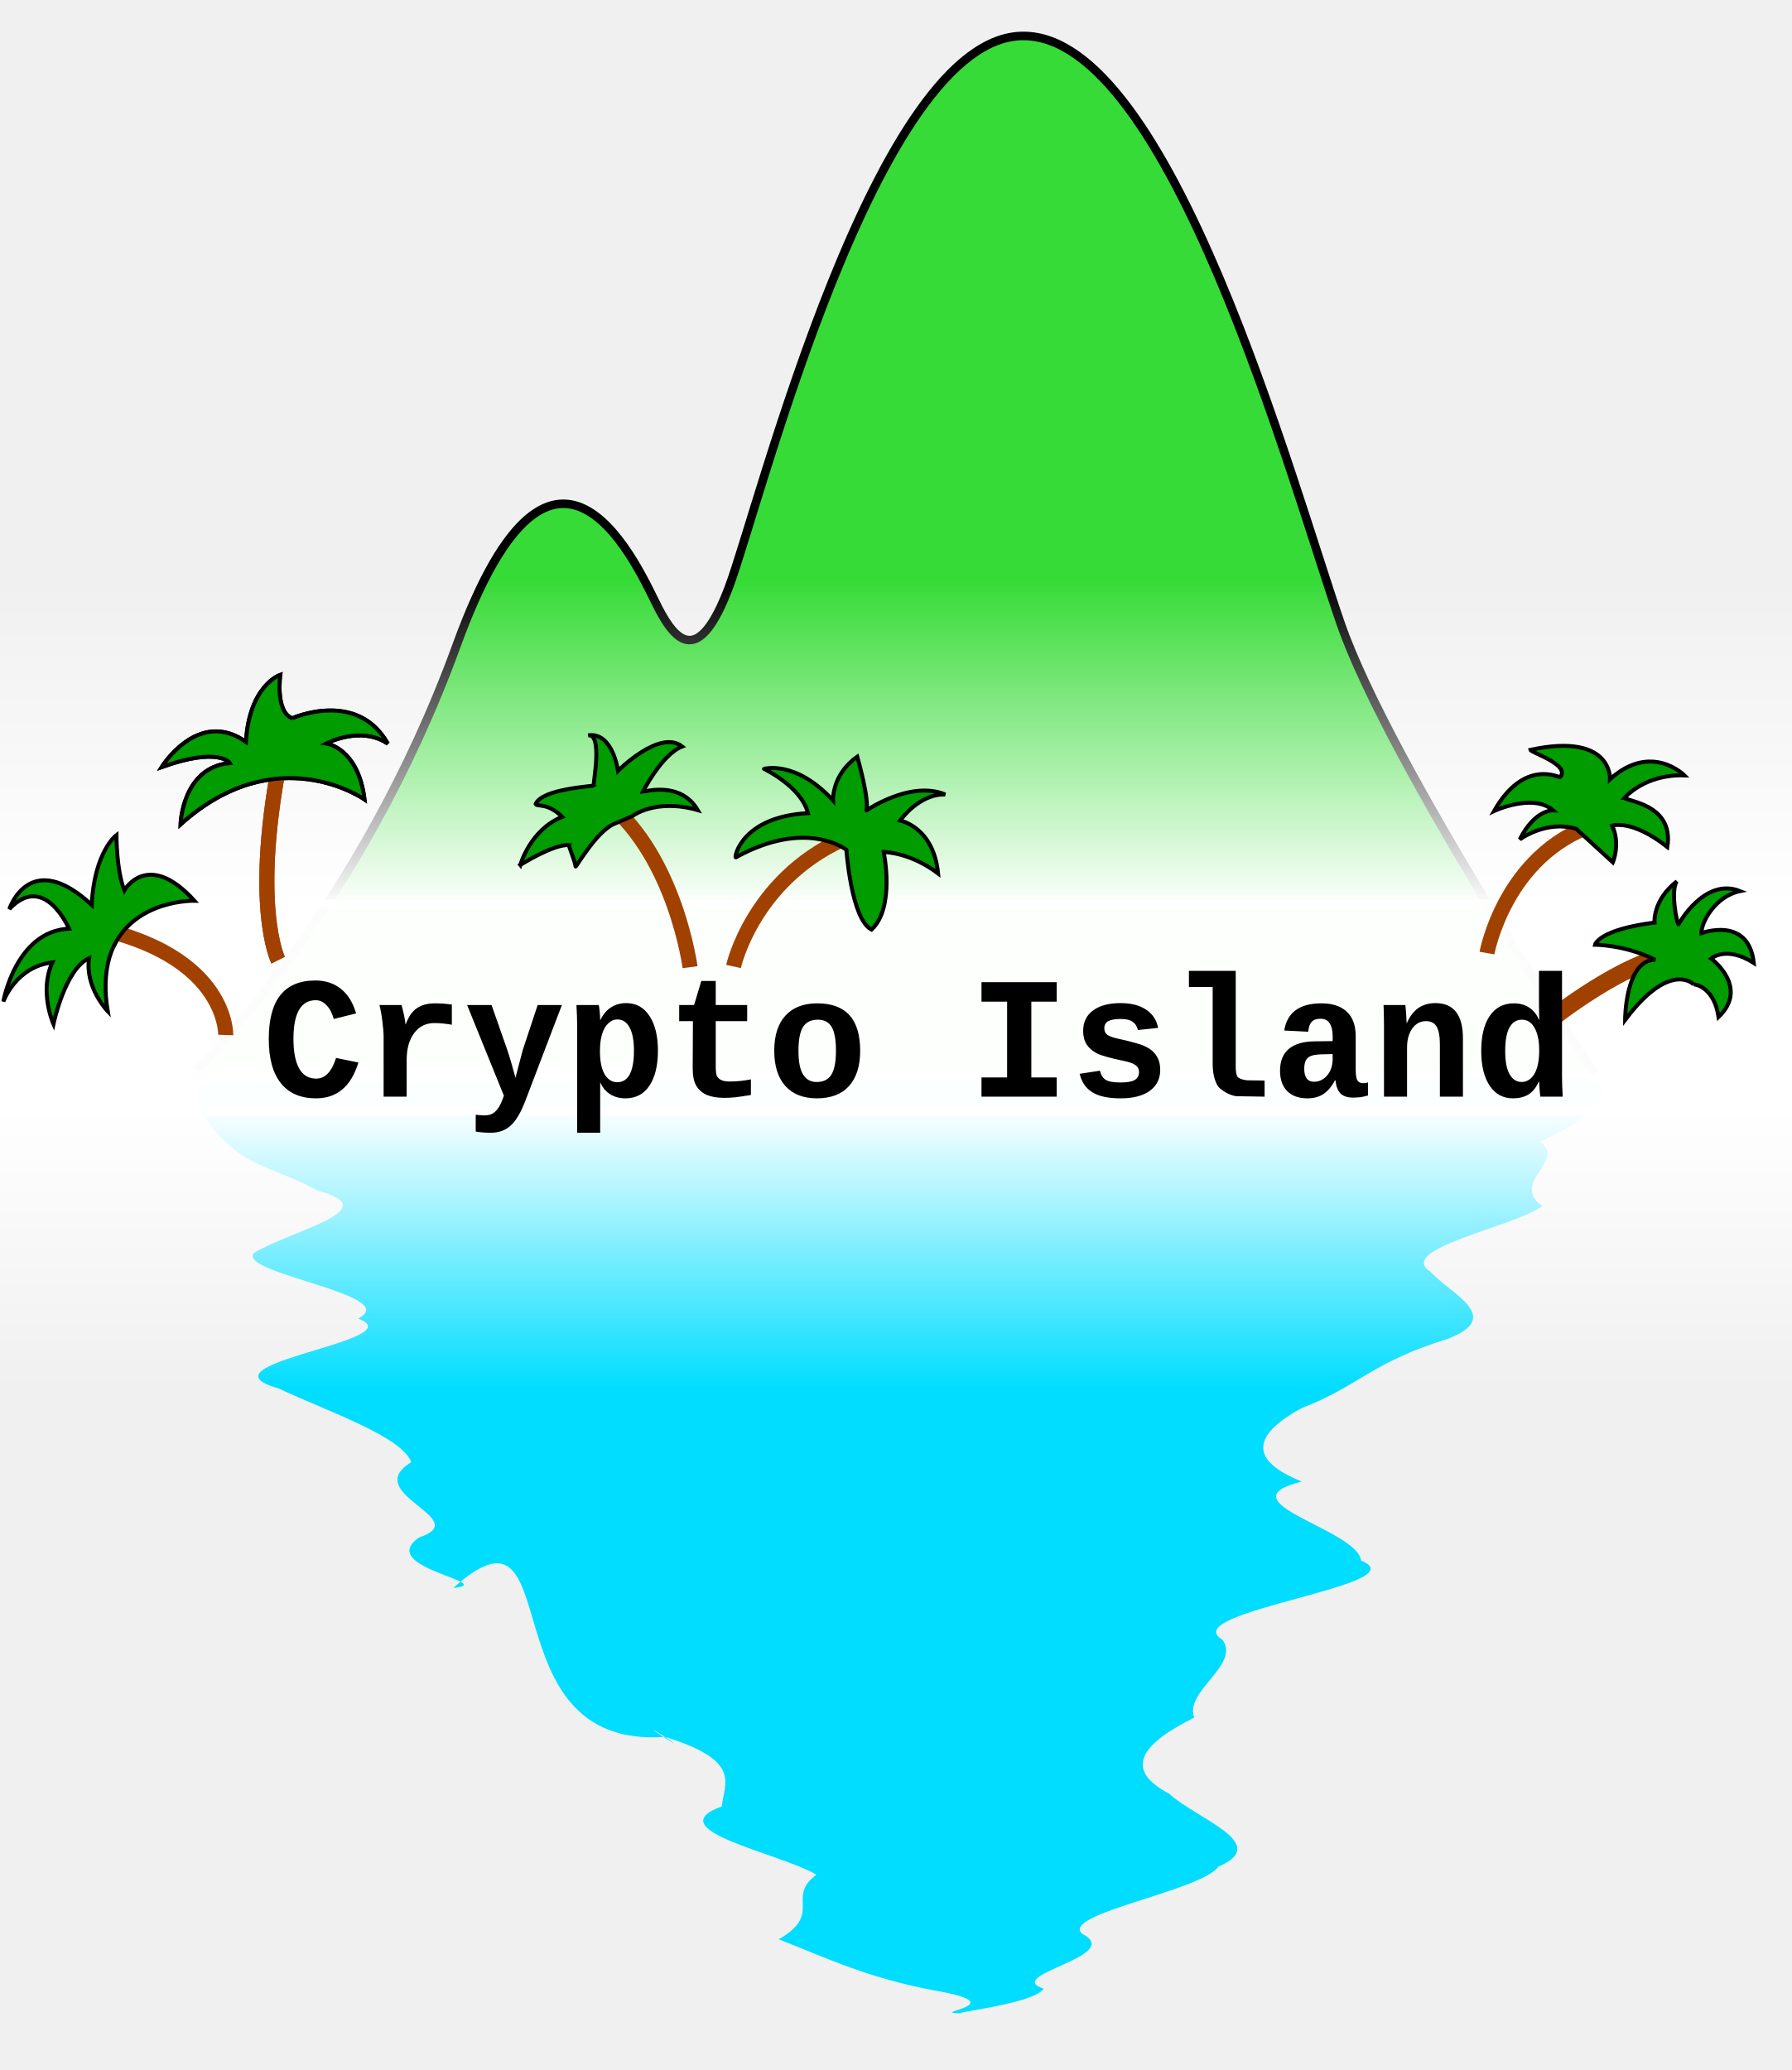
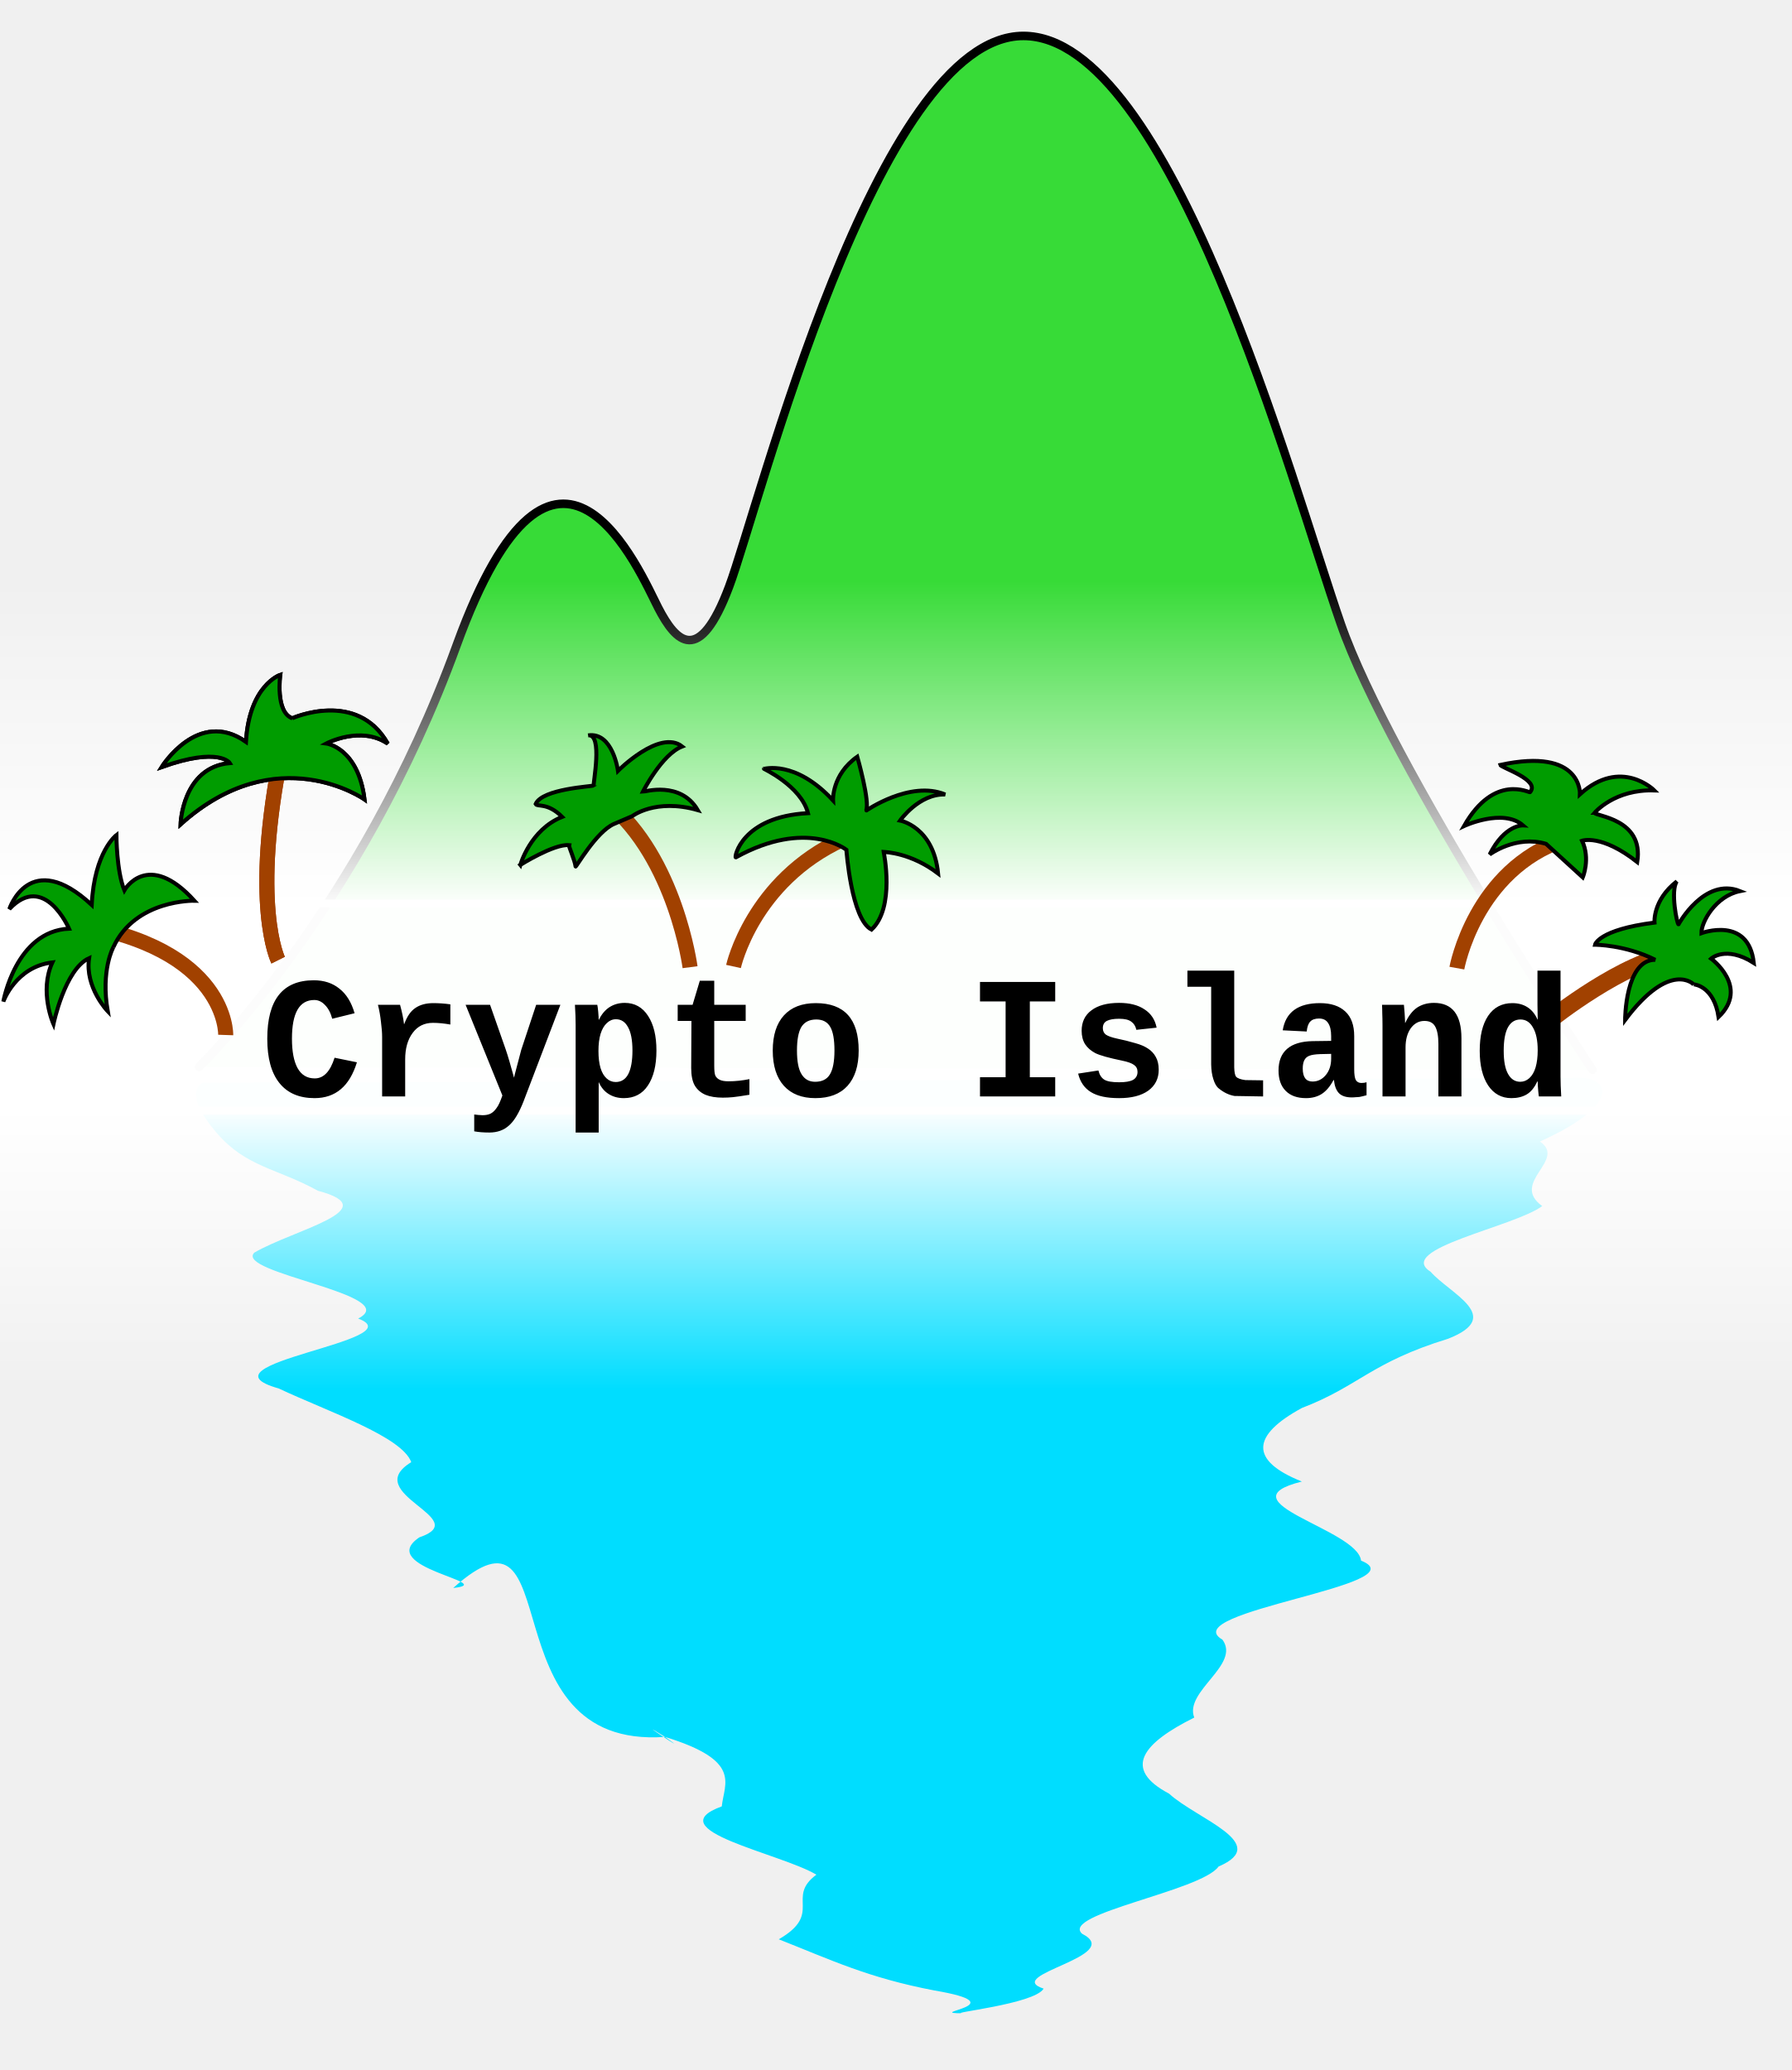
<svg xmlns="http://www.w3.org/2000/svg" xmlns:xlink="http://www.w3.org/1999/xlink" id="svg3722" version="1.1" viewBox="0 0 119.062 137.583" height="520" width="100%" style="enable-background:new">
  <defs id="defs3716">
    <linearGradient id="linearGradient4980">
      <stop style="stop-color:#ffffff;stop-opacity:1;" offset="0" id="stop4976" />
      <stop style="stop-color:#ffffff;stop-opacity:0;" offset="1" id="stop4978" />
    </linearGradient>
    <linearGradient id="linearGradient4829">
      <stop style="stop-color:#ffffff;stop-opacity:1" offset="0" id="stop4821" />
      <stop style="stop-color:#ffffff;stop-opacity:0" offset="1" id="stop4827" />
    </linearGradient>
    <linearGradient id="linearGradient4695">
      <stop id="stop4689" offset="0" style="stop-color:#ffffff;stop-opacity:1" />
      <stop style="stop-color:#ffffff;stop-opacity:0.959" offset="0.25" id="stop4691" />
      <stop id="stop4697" offset="0.405" style="stop-color:#ffffff;stop-opacity:0.19" />
      <stop id="stop4693" offset="1" style="stop-color:#ffffff;stop-opacity:0" />
    </linearGradient>
    <linearGradient id="linearGradient4683">
      <stop style="stop-color:#ffffff;stop-opacity:1" offset="0" id="stop4679" />
      <stop id="stop4685" offset="0.15" style="stop-color:#ffffff;stop-opacity:0.959" />
      <stop style="stop-color:#ffffff;stop-opacity:0" offset="1" id="stop4681" />
    </linearGradient>
    <linearGradient id="linearGradient1589">
      <stop id="stop1585" offset="0" style="stop-color:#ffffff;stop-opacity:1" />
      <stop id="stop1587" offset="1" style="stop-color:#ffffff;stop-opacity:0" />
    </linearGradient>
    <linearGradient id="linearGradient911-7">
      <stop style="stop-color:#00ddff;stop-opacity:1" offset="0" id="stop907" />
      <stop style="stop-color:#00ddff;stop-opacity:0" offset="1" id="stop909" />
    </linearGradient>
    <linearGradient id="linearGradient966">
      <stop id="stop962" offset="0" style="stop-color:#009cff;stop-opacity:1" />
      <stop id="stop964" offset="1" style="stop-color:#009cff;stop-opacity:0" />
    </linearGradient>
    <linearGradient xlink:href="#linearGradient966" id="linearGradient960" x1="105.332" y1="167.657" x2="105.051" y2="115.799" gradientUnits="userSpaceOnUse" />
    <linearGradient xlink:href="#linearGradient966" id="linearGradient986" gradientUnits="userSpaceOnUse" x1="104.963" y1="31.079" x2="105.477" y2="78.038" gradientTransform="matrix(1.366772,0,0,-1,-39.72688,196.1525)" />
    <linearGradient xlink:href="#linearGradient966" id="linearGradient1799" gradientUnits="userSpaceOnUse" gradientTransform="matrix(1.640726,0,0,-1.393421,-68.16271,217.8736)" x1="108.265" y1="31" x2="108.265" y2="77.233" />
    <linearGradient xlink:href="#linearGradient911-7" id="linearGradient913" gradientUnits="userSpaceOnUse" gradientTransform="matrix(1.503783,0,0,-1.283856,-53.55037,195.9426)" x1="106.339" y1="31.412" x2="106.339" y2="78.101" />
    <linearGradient xlink:href="#linearGradient1589" id="linearGradient1577" gradientUnits="userSpaceOnUse" x1="107.258" y1="91.838" x2="107.258" y2="107.553" gradientTransform="translate(0,-185.0388)" />
    <linearGradient xlink:href="#linearGradient1589" id="linearGradient1573" x1="106.883" y1="106.805" x2="107.07" y2="91.65" gradientUnits="userSpaceOnUse" gradientTransform="translate(6.024639,-189.1393)" />
    <linearGradient xlink:href="#linearGradient1589" id="linearGradient1695" gradientUnits="userSpaceOnUse" gradientTransform="matrix(1.048428,0,0,4.701912,-48.70342,-563.6266)" x1="106.883" y1="105.53" x2="106.883" y2="103.842" />
    <linearGradient xlink:href="#linearGradient4683" id="linearGradient1726" gradientUnits="userSpaceOnUse" gradientTransform="matrix(1.048429,0,0,4.604902,-48.70342,-425.1219)" x1="106.883" y1="106.389" x2="106.883" y2="94.898" />
    <linearGradient xlink:href="#linearGradient4695" id="linearGradient4687" gradientUnits="userSpaceOnUse" gradientTransform="matrix(1.048429,0,0,4.604902,-48.70342,-425.1219)" x1="106.883" y1="106.389" x2="106.883" y2="94.898" />
    <linearGradient xlink:href="#linearGradient4829" id="linearGradient4833" x1="62.177" y1="52.882" x2="62.177" y2="37.007" gradientUnits="userSpaceOnUse" />
    <radialGradient xlink:href="#linearGradient4829" id="radialGradient4972" cx="59.531" cy="52.282" fx="59.531" fy="52.282" r="59.531" gradientTransform="matrix(1.413333,6.4270074e-8,-3.5065601e-8,0.7711113,-22.62187,12.16888)" gradientUnits="userSpaceOnUse" />
    <radialGradient xlink:href="#linearGradient4980" id="radialGradient4984" cx="59.531" cy="84.027" fx="59.531" fy="84.027" r="51.594" gradientTransform="matrix(1.985897,1.6038333e-7,-4.2761978e-8,0.529487,-57.23649,22.21434)" gradientUnits="userSpaceOnUse" />
    <linearGradient xlink:href="#linearGradient4980" id="linearGradient5545" x1="34.018" y1="140.518" x2="178.405" y2="140.518" gradientUnits="userSpaceOnUse" gradientTransform="matrix(0.1502618,0,0,3.7093,-65.43658,-458.7228)" />
    <linearGradient xlink:href="#linearGradient4980" id="linearGradient5545-5" x1="34.018" y1="140.518" x2="178.405" y2="140.518" gradientUnits="userSpaceOnUse" gradientTransform="matrix(0.1301047,0,0,3.709299,69.12828,-458.7228)" />
  </defs>
  <g id="layer3" style="display:inline;opacity:1" transform="translate(-46.64083,-23.85)">
    <path id="path4703" d="m 60.128,95.818 c 0,0 -1.493,0.529 0.928,3.346 1.942,2.259 4.001,2.335 6.719,3.832 4.617,1.228 -1.661,2.6 -4.234,4.111 -1.337,1.352 9.978,2.814 6.901,4.381 3.882,1.458 -11.093,3.008 -5.282,4.645 3.31,1.556 8.186,3.19 8.812,4.9 -3.454,2.108 4.218,3.746 0.539,4.997 -3.006,2.02 5.383,3.028 2.25,3.366 7.813,-7.008 2.053,10.752 14.073,9.897 4.517,1.47 -2.209,-1.79 0,0 2.211,1.559 -2.639,-1.662 0,0 5.143,1.582 3.938,3.059 3.774,4.619 -4.31,1.571 3.869,3.103 6.289,4.539 -2.059,1.522 0.478,2.57 -2.501,4.295 3.516,1.387 5.913,2.552 10.336,3.4 5.688,0.964 -0.888,1.517 1.919,1.517 -1.256,0 4.742,-0.596 5.346,-1.638 -2.785,-0.91 5.471,-2.16 2.555,-3.65 -1.462,-1.322 7.919,-2.834 9.071,-4.466 3.567,-1.529 -1.462,-3.163 -3.29,-4.845 -3.139,-1.656 -1.731,-3.36 1.675,-5.055 -0.688,-1.755 3.101,-3.501 1.873,-5.179 -3.225,-1.863 13.232,-3.641 9.212,-5.253 -0.231,-2.095 -9.342,-3.907 -3.934,-5.257 -3.514,-1.403 -3.331,-3.075 7.5e-4,-4.888 3.819,-1.464 4.571,-3.019 9.717,-4.601 3.783,-1.482 0.122,-2.986 -1.163,-4.457 -2.4,-1.508 5.568,-2.982 7.418,-4.363 -2.173,-1.583 1.66,-3.043 -0.15,-4.291 5.651,-2.559 4.381,-4.224 2.75,-4.224" style="display:inline;opacity:1;fill:#00ddff;fill-opacity:1;stroke:none;stroke-width:1.34;stroke-linecap:round;stroke-linejoin:miter;stroke-miterlimit:4;stroke-dasharray:none;stroke-dashoffset:0;stroke-opacity:1" />
    <path id="path4705" d="m 59.87,94.758 c 0,0 10.716,-10.387 17.122,-28.033 6.608,-18.205 12.221,-4.741 13.398,-2.465 1.177,2.276 2.716,3.888 4.707,-1.422 1.992,-5.31 9.777,-36.6 19.553,-36.6 9.777,0 17.833,29.678 21.092,39.065 3.259,9.387 16.732,29.648 16.732,29.648" style="display:inline;opacity:1;fill:#37db37;fill-opacity:1;stroke:#000000;stroke-width:0.567;stroke-linecap:round;stroke-linejoin:miter;stroke-miterlimit:4;stroke-dasharray:none;stroke-dashoffset:0;stroke-opacity:1;enable-background:new" />
  </g>
  <g id="layer2" style="display:inline">
    <rect style="fill:url(#linearGradient5545);fill-opacity:1;stroke-width:0.747;stroke-linecap:round;stroke-miterlimit:4;stroke-dasharray:none;stroke-dashoffset:0" id="rect5537" width="21.696" height="415" x="-60.325" y="-145" transform="rotate(-90)" />
    <rect style="fill:#ffffff;fill-opacity:0.988;stroke-width:2.169;stroke-linecap:round;stroke-miterlimit:4;stroke-dasharray:none;stroke-dashoffset:0" id="rect5640" width="415" height="14.288" x="-145" y="59.796" />
  </g>
  <g id="layer4" style="display:inline">
    <rect style="display:inline;fill:url(#linearGradient5545-5);fill-opacity:1;stroke-width:0.695;stroke-linecap:round;stroke-miterlimit:4;stroke-dasharray:none;stroke-dashoffset:0;enable-background:new" id="rect5537-9" width="18.785" height="415" x="73.554" y="-145" transform="matrix(0,1,1,0,0,0)" />
  </g>
  <g id="layer5" style="display:inline;opacity:1" transform="translate(-46.64083,-23.85)">
    <g id="g4657" transform="translate(0.5291648)">
      <g id="g1196" transform="rotate(-11.22476,55.30907,101.0638)">
        <path style="display:inline;fill:none;stroke:#a14100;stroke-width:1;stroke-linecap:butt;stroke-linejoin:miter;stroke-miterlimit:4;stroke-dasharray:none;stroke-opacity:1;enable-background:new" d="m 62.64,93.932 c 0,0 1.323,-5.689 -8.599,-9.26" id="path4653" />
        <path style="display:inline;opacity:1;fill:#009c00;fill-opacity:1;stroke:#000000;stroke-width:0.265px;stroke-linecap:butt;stroke-linejoin:miter;stroke-opacity:1" d="m 56.448,86.76 c 0,0 -1.124,1.323 -1.191,4.101 0,0 -1.191,-1.852 -0.529,-3.704 -1.72,0.397 -3.175,3.836 -3.175,3.836 0,0 -0.529,-2.315 0.728,-4.035 -2.447,-0.198 -3.704,1.918 -3.704,1.918 0,0 1.72,-4.432 5.226,-3.903 0,0 -0.86,-4.035 -3.638,-2.051 0,0 2.117,-3.77 5.424,0.794 0.86,-3.44 2.514,-4.233 2.514,-4.233 0,0 -0.463,2.315 -0.198,3.704 0,0 2.051,-2.381 4.432,1.587 0,0 -3.836,-0.86 -5.887,1.984" id="path4675" />
      </g>
      <g id="g1200" transform="rotate(-4.823364,64.86592,25.95815)">
        <path style="display:inline;fill:none;stroke:#a14100;stroke-width:1;stroke-linecap:butt;stroke-linejoin:miter;stroke-miterlimit:4;stroke-dasharray:none;stroke-opacity:1;enable-background:new" d="m 89.528,90.389 c 0,0 1.72,-5.556 7.938,-7.805" id="path4657" />
        <path style="opacity:1;vector-effect:none;fill:#009c00;fill-opacity:1;stroke:#000000;stroke-width:0.265px;stroke-linecap:butt;stroke-linejoin:miter;stroke-miterlimit:4;stroke-dasharray:none;stroke-dashoffset:0;stroke-opacity:1" d="m 100.112,83.642 c 0.14,0.023 1.801,0.21 3.485,1.731 -0.047,-3.134 -2.222,-3.718 -2.222,-3.718 0,0 1.403,-1.684 3.134,-1.473 -2.245,-1.169 -5.379,0.655 -5.332,0.631 0.327,-0.538 -0.281,-3.625 -0.281,-3.625 -1.801,1.052 -1.847,2.76 -1.847,2.76 -2.292,-2.947 -4.42,-2.456 -4.397,-2.479 -0.094,-0.047 2.362,1.333 2.666,3.181 -4.42,-0.14 -5.145,2.526 -5.028,2.526 4.911,-2.198 7.367,0.117 7.367,0.117 0,0 -0.07,4.63 1.216,5.426 1.707,-1.333 1.239,-5.075 1.239,-5.075 z" id="path930" />
      </g>
      <g id="g921" transform="rotate(8.450547,118.0752,-184.9816)">
        <path style="display:inline;fill:none;stroke:#a14100;stroke-width:1;stroke-linecap:butt;stroke-linejoin:miter;stroke-miterlimit:4;stroke-dasharray:none;stroke-opacity:1;enable-background:new" d="m 132.391,89.005 c 0,0 -2,-7 -7,-10" id="path4659" />
        <path style="opacity:1;vector-effect:none;fill:#009c00;fill-opacity:1;stroke:#000000;stroke-width:0.265px;stroke-linecap:butt;stroke-linejoin:miter;stroke-miterlimit:4;stroke-dasharray:none;stroke-dashoffset:0;stroke-opacity:1" d="m 120.234,83.939 c 0,0 1.997,-1.717 3.003,-1.775 -0.014,0.073 0.548,0.967 0.642,1.333 5.1e-4,0.189 1.003,-2.486 2.118,-3.17 l 1.115,-0.685 c 0,0 1.351,-1.422 4.252,-1.038 -1.429,-1.774 -3.695,-0.683 -3.787,-0.671 0,0 0.866,-2.633 2.14,-3.362 -1.653,-0.944 -3.982,2.23 -3.982,2.23 0,0 -0.723,-2.525 -2.312,-2.039 0.977,-0.29 0.786,3.2 0.862,3.238 -0.084,0.081 -3.351,0.711 -3.638,1.785 0.143,0.194 0.748,-0.237 1.867,0.587 -1.975,1.148 -2.279,3.568 -2.279,3.568 z" id="path942" />
      </g>
      <path id="path4663" d="m 149.112,91.642 c 0,0 5,-4 8.342,-4.364" style="display:inline;opacity:1;vector-effect:none;fill:none;fill-opacity:1;stroke:#a14100;stroke-width:1.155;stroke-linecap:butt;stroke-linejoin:miter;stroke-miterlimit:4;stroke-dasharray:none;stroke-dashoffset:0;stroke-opacity:1;enable-background:new" />
      <path id="path954" d="m 158.671,89.277 c 0,0 -1.559,-1.635 -4.559,2.365 0,0 0,-4 2,-4 -2,-1 -4,-1 -4,-1 0,0 0.209,-0.996 3.954,-1.472 0,0 -0.133,-1.483 1.483,-2.738 -0.437,0.608 0.019,2.89 0.114,2.852 0,0 1.711,-3.156 4.088,-2.206 -1.616,0.323 -2.582,2.05 -2.567,2.795 0,0 3.134,-1.176 3.479,1.977 -1.863,-1.179 -2.833,-0.285 -2.833,-0.285 0,0 2.567,1.882 0.494,3.879 -0.304,-1.996 -1.54,-2.168 -1.654,-2.168 z" style="opacity:1;vector-effect:none;fill:#009c00;fill-opacity:1;stroke:#000000;stroke-width:0.265;stroke-linecap:butt;stroke-linejoin:miter;stroke-miterlimit:4;stroke-dasharray:none;stroke-dashoffset:0;stroke-opacity:1" />
-       <g id="g923" transform="translate(1.819142,-2.44599)">
+       <g id="g923" transform="translate(-0.1808578,-1.44599)">
        <path style="display:inline;opacity:1;vector-effect:none;fill:none;fill-opacity:1;stroke:#a14100;stroke-width:1;stroke-linecap:butt;stroke-linejoin:miter;stroke-miterlimit:4;stroke-dasharray:none;stroke-dashoffset:0;stroke-opacity:1;enable-background:new" d="m 143.112,89.642 c 0,0 1.181,-6.554 7.181,-8.554" id="path4661" />
        <path style="opacity:1;vector-effect:none;fill:#009c00;fill-opacity:1;stroke:#000000;stroke-width:0.265;stroke-linecap:butt;stroke-linejoin:miter;stroke-miterlimit:4;stroke-dasharray:none;stroke-dashoffset:0;stroke-opacity:1" d="m 152.267,79.318 c 0,0 1.323,-1.578 3.969,-1.486 0,0 -2.205,-2.228 -4.944,0.255 0,0 0.162,-3.134 -5.292,-1.95 0.046,0.186 2.693,0.998 1.973,1.811 -0.023,0.07 -2.368,-1.3 -4.387,2.252 0,0 2.577,-1.207 3.923,-0.046 0,0 -1.216,-0.066 -2.216,1.934 0,0 1.752,-1.307 3.748,-0.704 l 2.437,2.228 c 0,0 0.523,-1.226 -0.046,-2.437 0,0 1.277,-0.464 3.668,1.416 0.464,-2.902 -2.832,-3.041 -2.832,-3.273 z" id="path960" />
      </g>
      <g transform="translate(3.145343,14.04336)" id="g1561">
        <path id="path1557" d="m 61.45,73.623 c 0,0 -1.852,-3.704 0.265,-14.023" style="display:inline;fill:none;stroke:#a14100;stroke-width:1;stroke-linecap:butt;stroke-linejoin:miter;stroke-miterlimit:4;stroke-dasharray:none;stroke-opacity:1" />
        <path id="path1559" d="m 62.389,57.548 c -1.141,-0.414 -0.798,-2.887 -0.798,-2.887 0,0 -2.053,0.677 -2.278,4.454 -3.183,-2.251 -5.603,1.675 -5.603,1.675 3.845,-1.377 4.531,-0.265 4.531,-0.265 -3.168,0.284 -3.275,4.073 -3.275,4.073 6.411,-5.763 12.225,-1.658 12.225,-1.658 -0.425,-3.437 -2.54,-3.717 -2.54,-3.717 0,0 2.286,-1.214 4.086,0.01 -2.038,-3.621 -6.349,-1.686 -6.349,-1.686 z" style="display:inline;opacity:1;vector-effect:none;fill:#009c00;fill-opacity:1;stroke:#000000;stroke-width:0.265px;stroke-linecap:butt;stroke-linejoin:miter;stroke-miterlimit:4;stroke-dasharray:none;stroke-dashoffset:0;stroke-opacity:1" />
      </g>
      <g style="display:inline;opacity:1;enable-background:new" id="g1196-0" transform="rotate(-11.22476,50.98231,-147.1653)" />
      <g id="g929" transform="translate(3.145343,14.04336)">
        <path style="display:inline;fill:none;stroke:#a14100;stroke-width:1;stroke-linecap:butt;stroke-linejoin:miter;stroke-miterlimit:4;stroke-dasharray:none;stroke-opacity:1" d="m 61.45,73.623 c 0,0 -1.852,-3.704 0.265,-14.023" id="path925" />
        <path style="display:inline;opacity:1;vector-effect:none;fill:#009c00;fill-opacity:1;stroke:#000000;stroke-width:0.265px;stroke-linecap:butt;stroke-linejoin:miter;stroke-miterlimit:4;stroke-dasharray:none;stroke-dashoffset:0;stroke-opacity:1" d="m 62.389,57.548 c -1.141,-0.414 -0.798,-2.887 -0.798,-2.887 0,0 -2.053,0.677 -2.278,4.454 -3.183,-2.251 -5.603,1.675 -5.603,1.675 3.845,-1.377 4.531,-0.265 4.531,-0.265 -3.168,0.284 -3.275,4.073 -3.275,4.073 6.411,-5.763 12.225,-1.658 12.225,-1.658 -0.425,-3.437 -2.54,-3.717 -2.54,-3.717 0,0 2.286,-1.214 4.086,0.01 -2.038,-3.621 -6.349,-1.686 -6.349,-1.686 z" id="path927" />
      </g>
    </g>
  </g>
  <g id="layer9" transform="translate(0,6.65)" style="display:none">
    <text xml:space="preserve" style="font-style:normal;font-weight:normal;font-size:4.233px;line-height:1.25;font-family:sans-serif;letter-spacing:0px;word-spacing:0px;display:inline;vector-effect:none;fill:#0099ff;fill-opacity:1;stroke:none;stroke-width:0.587;stroke-linecap:butt;stroke-linejoin:miter;stroke-miterlimit:4;stroke-dasharray:none;stroke-dashoffset:0;stroke-opacity:1" x="58.409" y="120.647" id="text889">
      <tspan id="tspan887" x="58.409" y="120.647" style="font-style:normal;font-variant:normal;font-weight:bold;font-stretch:normal;font-size:4.233px;font-family:'Courier New', monospace;-inkscape-font-specification:'DejaVu Sans Mono Bold';vector-effect:none;fill:#0099ff;fill-opacity:1;stroke:none;stroke-width:0.587;stroke-linecap:butt;stroke-linejoin:miter;stroke-miterlimit:4;stroke-dasharray:none;stroke-dashoffset:0;stroke-opacity:1">nix</tspan>
    </text>
    <text id="text893" y="110.37" x="52.594" style="font-style:normal;font-weight:normal;font-size:4.233px;line-height:1.25;font-family:sans-serif;letter-spacing:0px;word-spacing:0px;display:inline;vector-effect:none;fill:#0099ff;fill-opacity:1;stroke:none;stroke-width:0.587;stroke-linecap:butt;stroke-linejoin:miter;stroke-miterlimit:4;stroke-dasharray:none;stroke-dashoffset:0;stroke-opacity:1" xml:space="preserve">
      <tspan style="font-style:normal;font-variant:normal;font-weight:bold;font-stretch:normal;font-size:4.233px;font-family:'Courier New', monospace;-inkscape-font-specification:'DejaVu Sans Mono Bold';vector-effect:none;fill:#0099ff;fill-opacity:1;stroke:none;stroke-width:0.587;stroke-linecap:butt;stroke-linejoin:miter;stroke-miterlimit:4;stroke-dasharray:none;stroke-dashoffset:0;stroke-opacity:1" y="110.37" x="52.594" id="tspan891">haskell</tspan>
    </text>
    <text xml:space="preserve" style="font-style:normal;font-weight:normal;font-size:4.233px;line-height:1.25;font-family:sans-serif;letter-spacing:0px;word-spacing:0px;display:inline;vector-effect:none;fill:#0099ff;fill-opacity:1;stroke:none;stroke-width:0.587;stroke-linecap:butt;stroke-linejoin:miter;stroke-miterlimit:4;stroke-dasharray:none;stroke-dashoffset:0;stroke-opacity:1" x="58.646" y="75.419" id="text897">
      <tspan id="tspan895" x="58.646" y="75.419" style="font-style:normal;font-variant:normal;font-weight:bold;font-stretch:normal;font-size:4.233px;font-family:'Courier New', monospace;-inkscape-font-specification:'DejaVu Sans Mono Bold';vector-effect:none;fill:#0099ff;fill-opacity:1;stroke:none;stroke-width:0.587;stroke-linecap:butt;stroke-linejoin:miter;stroke-miterlimit:4;stroke-dasharray:none;stroke-dashoffset:0;stroke-opacity:1">blockchain</tspan>
    </text>
    <text id="text905" y="76.84" x="43.033" style="font-style:normal;font-weight:normal;font-size:4.233px;line-height:1.25;font-family:sans-serif;letter-spacing:0px;word-spacing:0px;display:inline;vector-effect:none;fill:#0099ff;fill-opacity:1;stroke:none;stroke-width:0.587;stroke-linecap:butt;stroke-linejoin:miter;stroke-miterlimit:4;stroke-dasharray:none;stroke-dashoffset:0;stroke-opacity:1" xml:space="preserve">
      <tspan style="font-style:normal;font-variant:normal;font-weight:bold;font-stretch:normal;font-size:4.233px;font-family:'Courier New', monospace;-inkscape-font-specification:'DejaVu Sans Mono Bold';vector-effect:none;fill:#0099ff;fill-opacity:1;stroke:none;stroke-width:0.587;stroke-linecap:butt;stroke-linejoin:miter;stroke-miterlimit:4;stroke-dasharray:none;stroke-dashoffset:0;stroke-opacity:1" y="76.84" x="43.033" id="tspan903">dao</tspan>
    </text>
  </g>
  <a href="/about.html" id="a76" transform="translate(-1.223941,9.45)" style="display:none">
    <g id="layer10">
      <g id="g4555" transform="matrix(0.1291831,0,0,0.1291831,86.02497,67.0031)">
        <path id="path4520" d="m 22.112,151.146 c 0,0 20.494,17.258 42.067,21.573 21.573,4.315 41.528,2.697 50.157,-0.539 8.629,-3.236 13.213,-5.933 13.213,-5.933 0,0 -61.752,3.775 -105.437,-15.101 z" style="opacity:1;vector-effect:none;fill:#987033;fill-opacity:1;stroke:#000000;stroke-width:0.999;stroke-linecap:butt;stroke-linejoin:miter;stroke-miterlimit:4;stroke-dasharray:none;stroke-dashoffset:0;stroke-opacity:1" />
        <path id="path4526" d="M 22.112,151.146 60.943,27.103 c 0,0 -18.606,98.426 -0.539,118.65 -29.932,-3.506 -38.292,5.393 -38.292,5.393 z" style="fill:#ffffff;fill-opacity:1;stroke:#000000;stroke-width:1px;stroke-linecap:butt;stroke-linejoin:miter;stroke-opacity:1" />
        <path id="path4528" d="M 60.404,145.753 115.954,150.877 60.943,27.103 Z" style="fill:#ffffff;fill-opacity:1;stroke:#000000;stroke-width:1px;stroke-linecap:butt;stroke-linejoin:miter;stroke-opacity:1" />
        <path id="path4547" d="m 127.549,166.247 0.809,-7.281 c -29.123,-9.708 -106.246,-7.82 -106.246,-7.82 0,0 40.584,19.281 105.437,15.101 z" style="fill:#f6b657;fill-opacity:1;stroke:#000000;stroke-width:1px;stroke-linecap:butt;stroke-linejoin:miter;stroke-opacity:1" />
        <path id="path4524" d="M 60.943,158.494 V 27.103" style="fill:none;stroke:#000000;stroke-width:1px;stroke-linecap:butt;stroke-linejoin:miter;stroke-opacity:1" />
      </g>
    </g>
  </a>
  <g id="layer7" style="display:none" transform="translate(-46.64083,-23.85)">
    <text id="text3819" y="99.182" x="57.258" style="font-style:normal;font-weight:normal;font-size:6.509px;line-height:1.25;font-family:sans-serif;letter-spacing:0px;word-spacing:0px;vector-effect:none;fill:#000000;fill-opacity:1;stroke:none;stroke-width:0.7;stroke-linecap:butt;stroke-linejoin:miter;stroke-miterlimit:4;stroke-dasharray:none;stroke-dashoffset:0;stroke-opacity:1" xml:space="preserve">
      <tspan style="font-style:normal;font-variant:normal;font-weight:bold;font-stretch:normal;font-size:6.509px;font-family:'Courier New', monospace;-inkscape-font-specification:'DejaVu Sans Mono Bold';vector-effect:none;fill:#000000;fill-opacity:1;stroke:none;stroke-width:0.7;stroke-linecap:butt;stroke-linejoin:miter;stroke-miterlimit:4;stroke-dasharray:none;stroke-dashoffset:0;stroke-opacity:1" y="99.182" x="57.258" id="tspan3817">Maps</tspan>
    </text>
    <text xml:space="preserve" style="font-style:normal;font-weight:normal;font-size:6.509px;line-height:1.25;font-family:sans-serif;letter-spacing:0px;word-spacing:0px;vector-effect:none;fill:#000000;fill-opacity:1;stroke:none;stroke-width:0.7;stroke-linecap:butt;stroke-linejoin:miter;stroke-miterlimit:4;stroke-dasharray:none;stroke-dashoffset:0;stroke-opacity:1" x="76.904" y="99.813" id="text3823">
      <tspan id="tspan3821" x="76.904" y="99.813" style="font-style:normal;font-variant:normal;font-weight:bold;font-stretch:normal;font-size:6.509px;font-family:'Courier New', monospace;-inkscape-font-specification:'DejaVu Sans Mono Bold';vector-effect:none;fill:#000000;fill-opacity:1;stroke:none;stroke-width:0.7;stroke-linecap:butt;stroke-linejoin:miter;stroke-miterlimit:4;stroke-dasharray:none;stroke-dashoffset:0;stroke-opacity:1">Latest</tspan>
    </text>
    <text id="text3827" y="99.913" x="105.618" style="font-style:normal;font-weight:normal;font-size:6.509px;line-height:1.25;font-family:sans-serif;letter-spacing:0px;word-spacing:0px;vector-effect:none;fill:#000000;fill-opacity:1;stroke:none;stroke-width:0.7;stroke-linecap:butt;stroke-linejoin:miter;stroke-miterlimit:4;stroke-dasharray:none;stroke-dashoffset:0;stroke-opacity:1" xml:space="preserve">
      <tspan style="font-style:normal;font-variant:normal;font-weight:bold;font-stretch:normal;font-size:6.509px;font-family:'Courier New', monospace;-inkscape-font-specification:'DejaVu Sans Mono Bold';vector-effect:none;fill:#000000;fill-opacity:1;stroke:none;stroke-width:0.7;stroke-linecap:butt;stroke-linejoin:miter;stroke-miterlimit:4;stroke-dasharray:none;stroke-dashoffset:0;stroke-opacity:1" y="99.913" x="105.618" id="tspan3825">Search</tspan>
    </text>
    <text xml:space="preserve" style="font-style:normal;font-weight:normal;font-size:6.509px;line-height:1.25;font-family:sans-serif;letter-spacing:0px;word-spacing:0px;vector-effect:none;fill:#000000;fill-opacity:1;stroke:none;stroke-width:0.7;stroke-linecap:butt;stroke-linejoin:miter;stroke-miterlimit:4;stroke-dasharray:none;stroke-dashoffset:0;stroke-opacity:1" x="133.109" y="99.913" id="text3831">
      <tspan id="tspan3829" x="133.109" y="99.913" style="font-style:normal;font-variant:normal;font-weight:bold;font-stretch:normal;font-size:6.509px;font-family:'Courier New', monospace;-inkscape-font-specification:'DejaVu Sans Mono Bold';vector-effect:none;fill:#000000;fill-opacity:1;stroke:none;stroke-width:0.7;stroke-linecap:butt;stroke-linejoin:miter;stroke-miterlimit:4;stroke-dasharray:none;stroke-dashoffset:0;stroke-opacity:1">About</tspan>
    </text>
  </g>
  <g id="layer6" style="display:inline" transform="translate(-46.64083,-23.85)">
-     <a href="/recent.html" id="a90" transform="matrix(0.9904266,0,0,1.023112,-2.711284,2.753536)">
+     <a href="/recent.html" id="a90" transform="matrix(0.9904266,0,0,1.023112,-2.810858,2.739143)">
      <text xml:space="preserve" style="font-style:normal;font-weight:normal;font-size:11.283px;line-height:1.25;font-family:sans-serif;letter-spacing:0px;word-spacing:0px;display:inline;opacity:1;fill:#000000;fill-opacity:1;stroke:none;stroke-width:0.7;stroke-miterlimit:4;stroke-dasharray:none" x="67.427" y="91.861" id="titleText">
-         <tspan id="tspan3813" x="67.427" y="91.861" style="font-style:normal;font-variant:normal;font-weight:bold;font-stretch:normal;font-size:11.283px;font-family:'Courier New', monospace;-inkscape-font-specification:'Courier New, monospace Bold';fill:#000000;fill-opacity:1;stroke-width:0.7;stroke-miterlimit:4;stroke-dasharray:none" dx="0 0 0 0 0 0 0 0 -0.07 -1.017 0.644 0.443">Crypto<tspan style="font-style:normal;font-variant:normal;font-weight:bold;font-stretch:normal;font-family:'Courier New', monospace;-inkscape-font-specification:'Courier New, monospace Bold';word-spacing:-2.675px" id="tspan892"> </tspan>Island</tspan>
+         <tspan id="tspan3813" x="67.427" y="91.861" style="font-style:normal;font-variant:normal;font-weight:bold;font-stretch:normal;font-size:11.283px;font-family:'Courier New', monospace;-inkscape-font-specification:'Courier New, monospace Bold';fill:#000000;fill-opacity:1;stroke-width:0.7;stroke-miterlimit:4;stroke-dasharray:none" dx="0 0 0 0 0 0 0 0 -0.07 -1.017 0.644 0.443">Crypto<tspan style="font-style:normal;font-variant:normal;font-weight:bold;font-stretch:normal;font-family:'Courier New', monospace;-inkscape-font-specification:'Courier New, monospace Bold';word-spacing:-4px" id="tspan892"> </tspan>Island</tspan>
      </text>
    </a>
  </g>
</svg>
